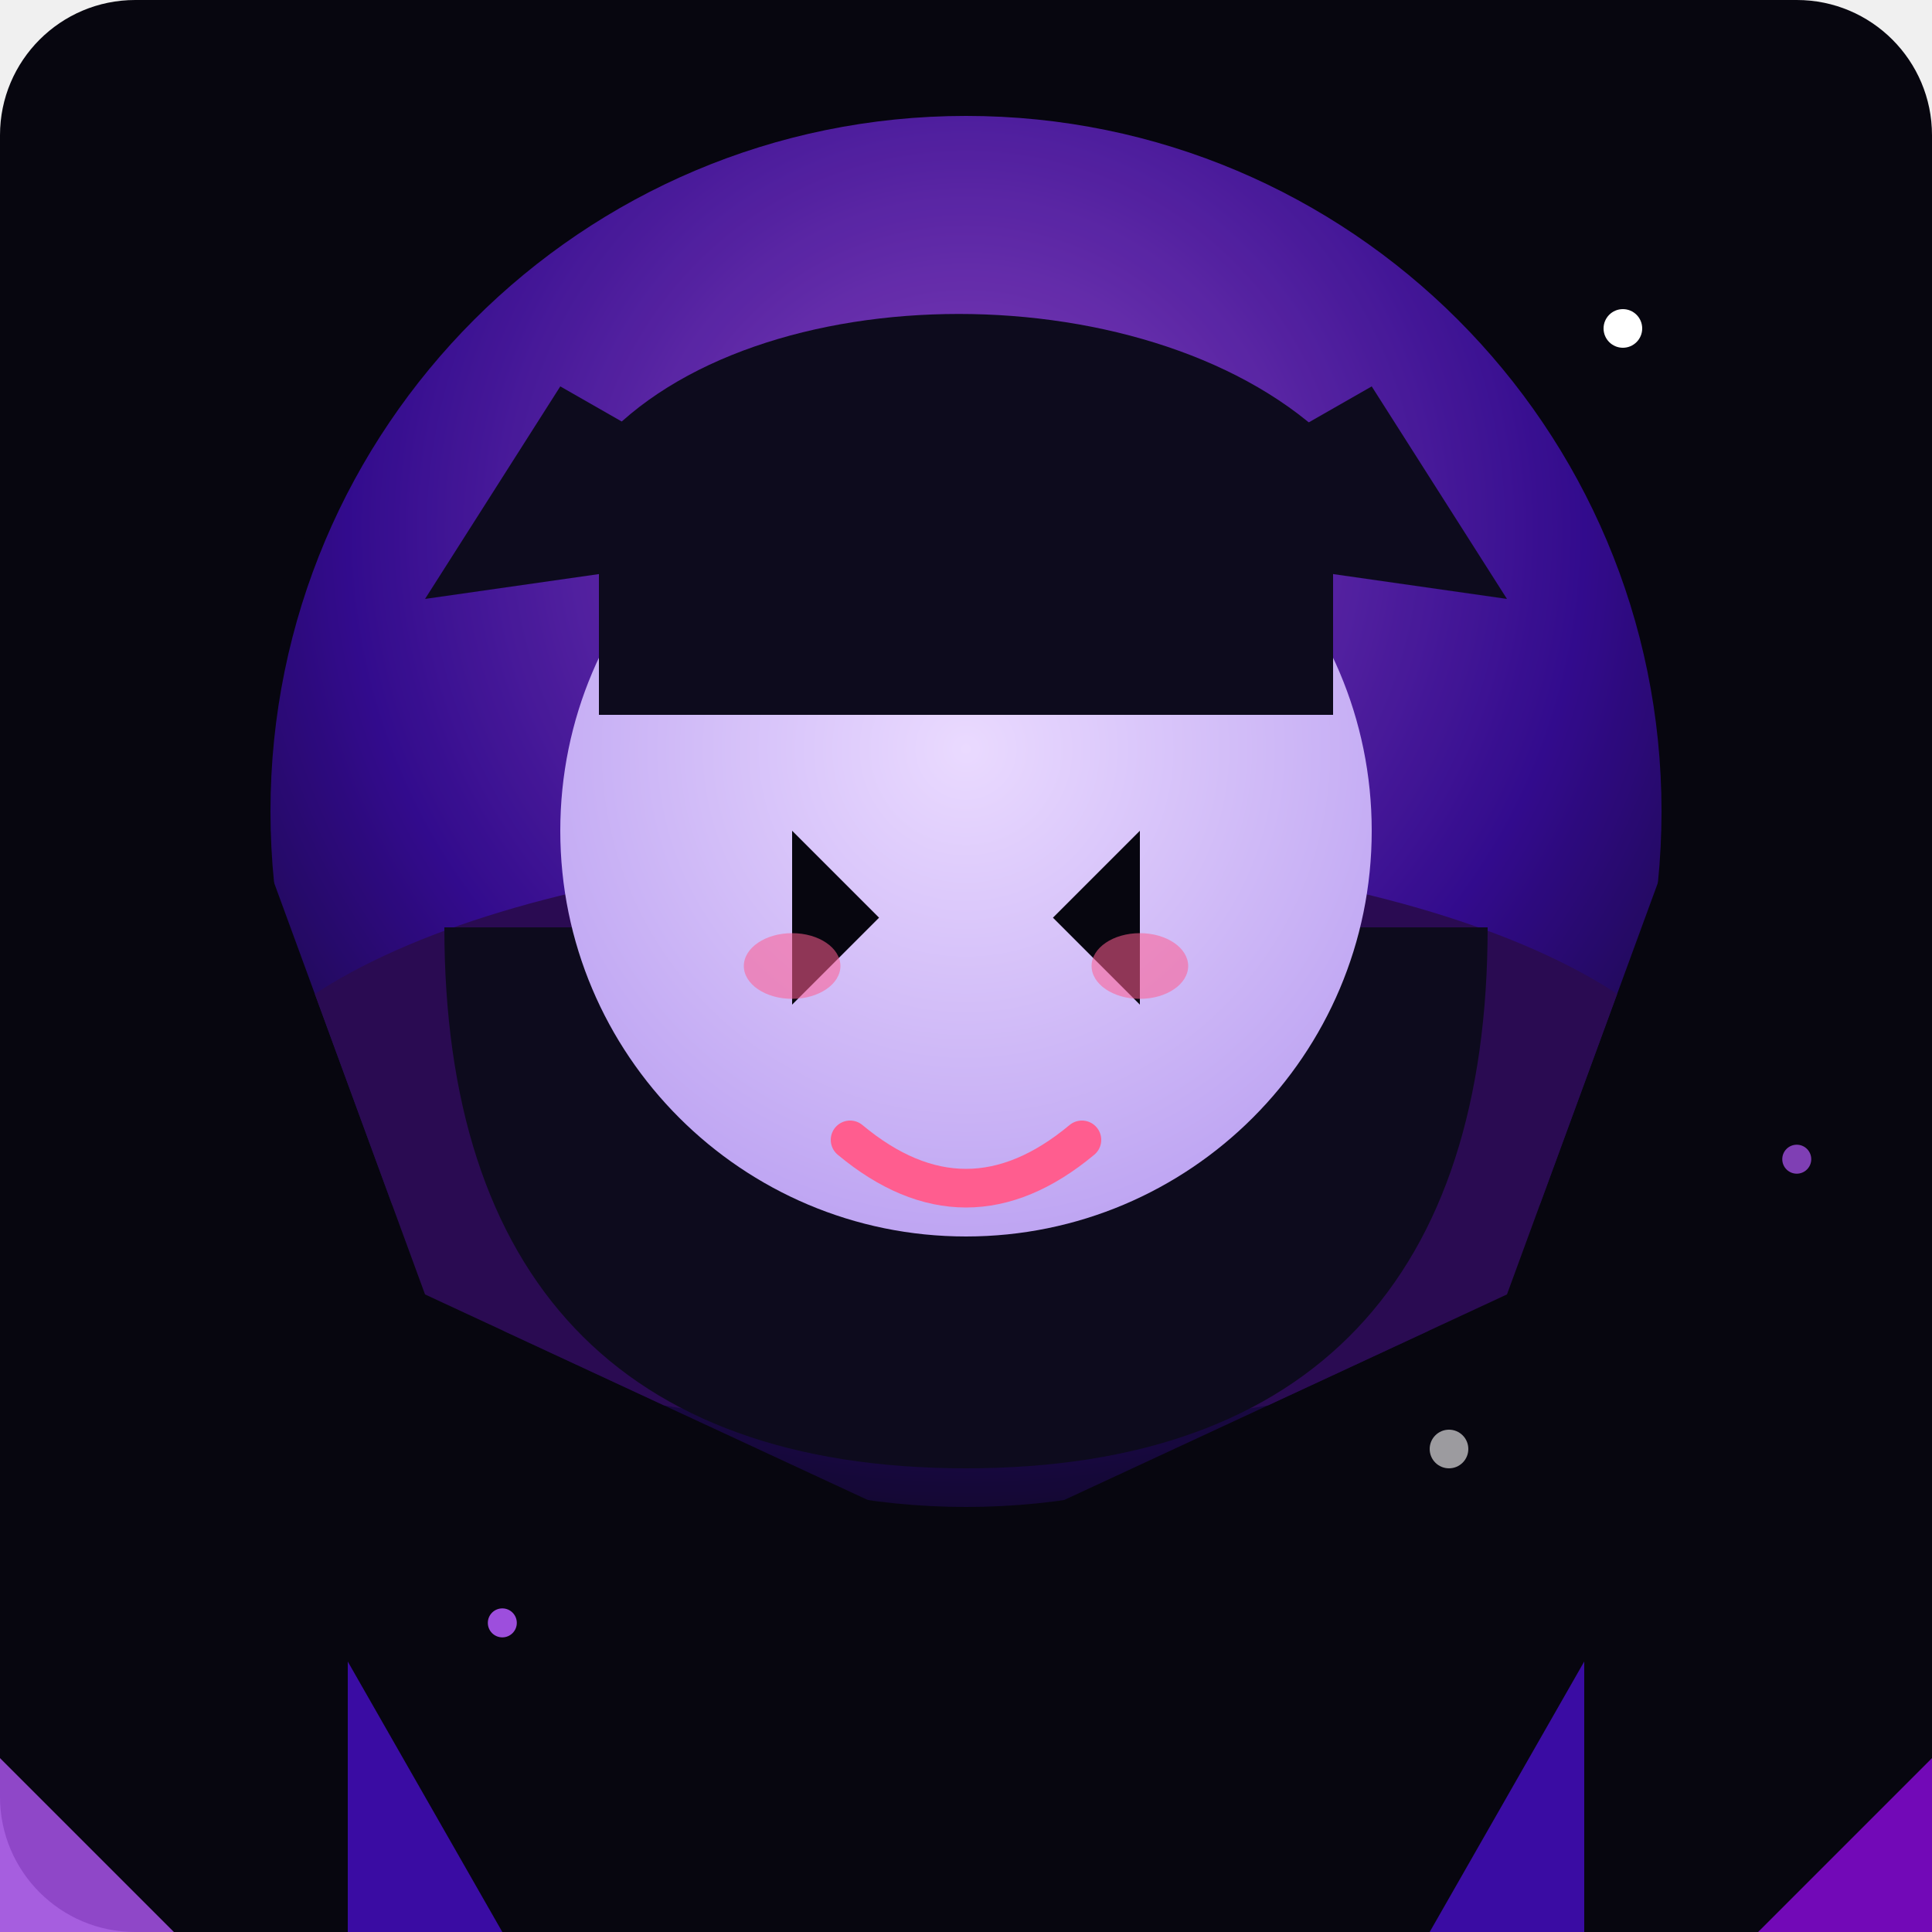
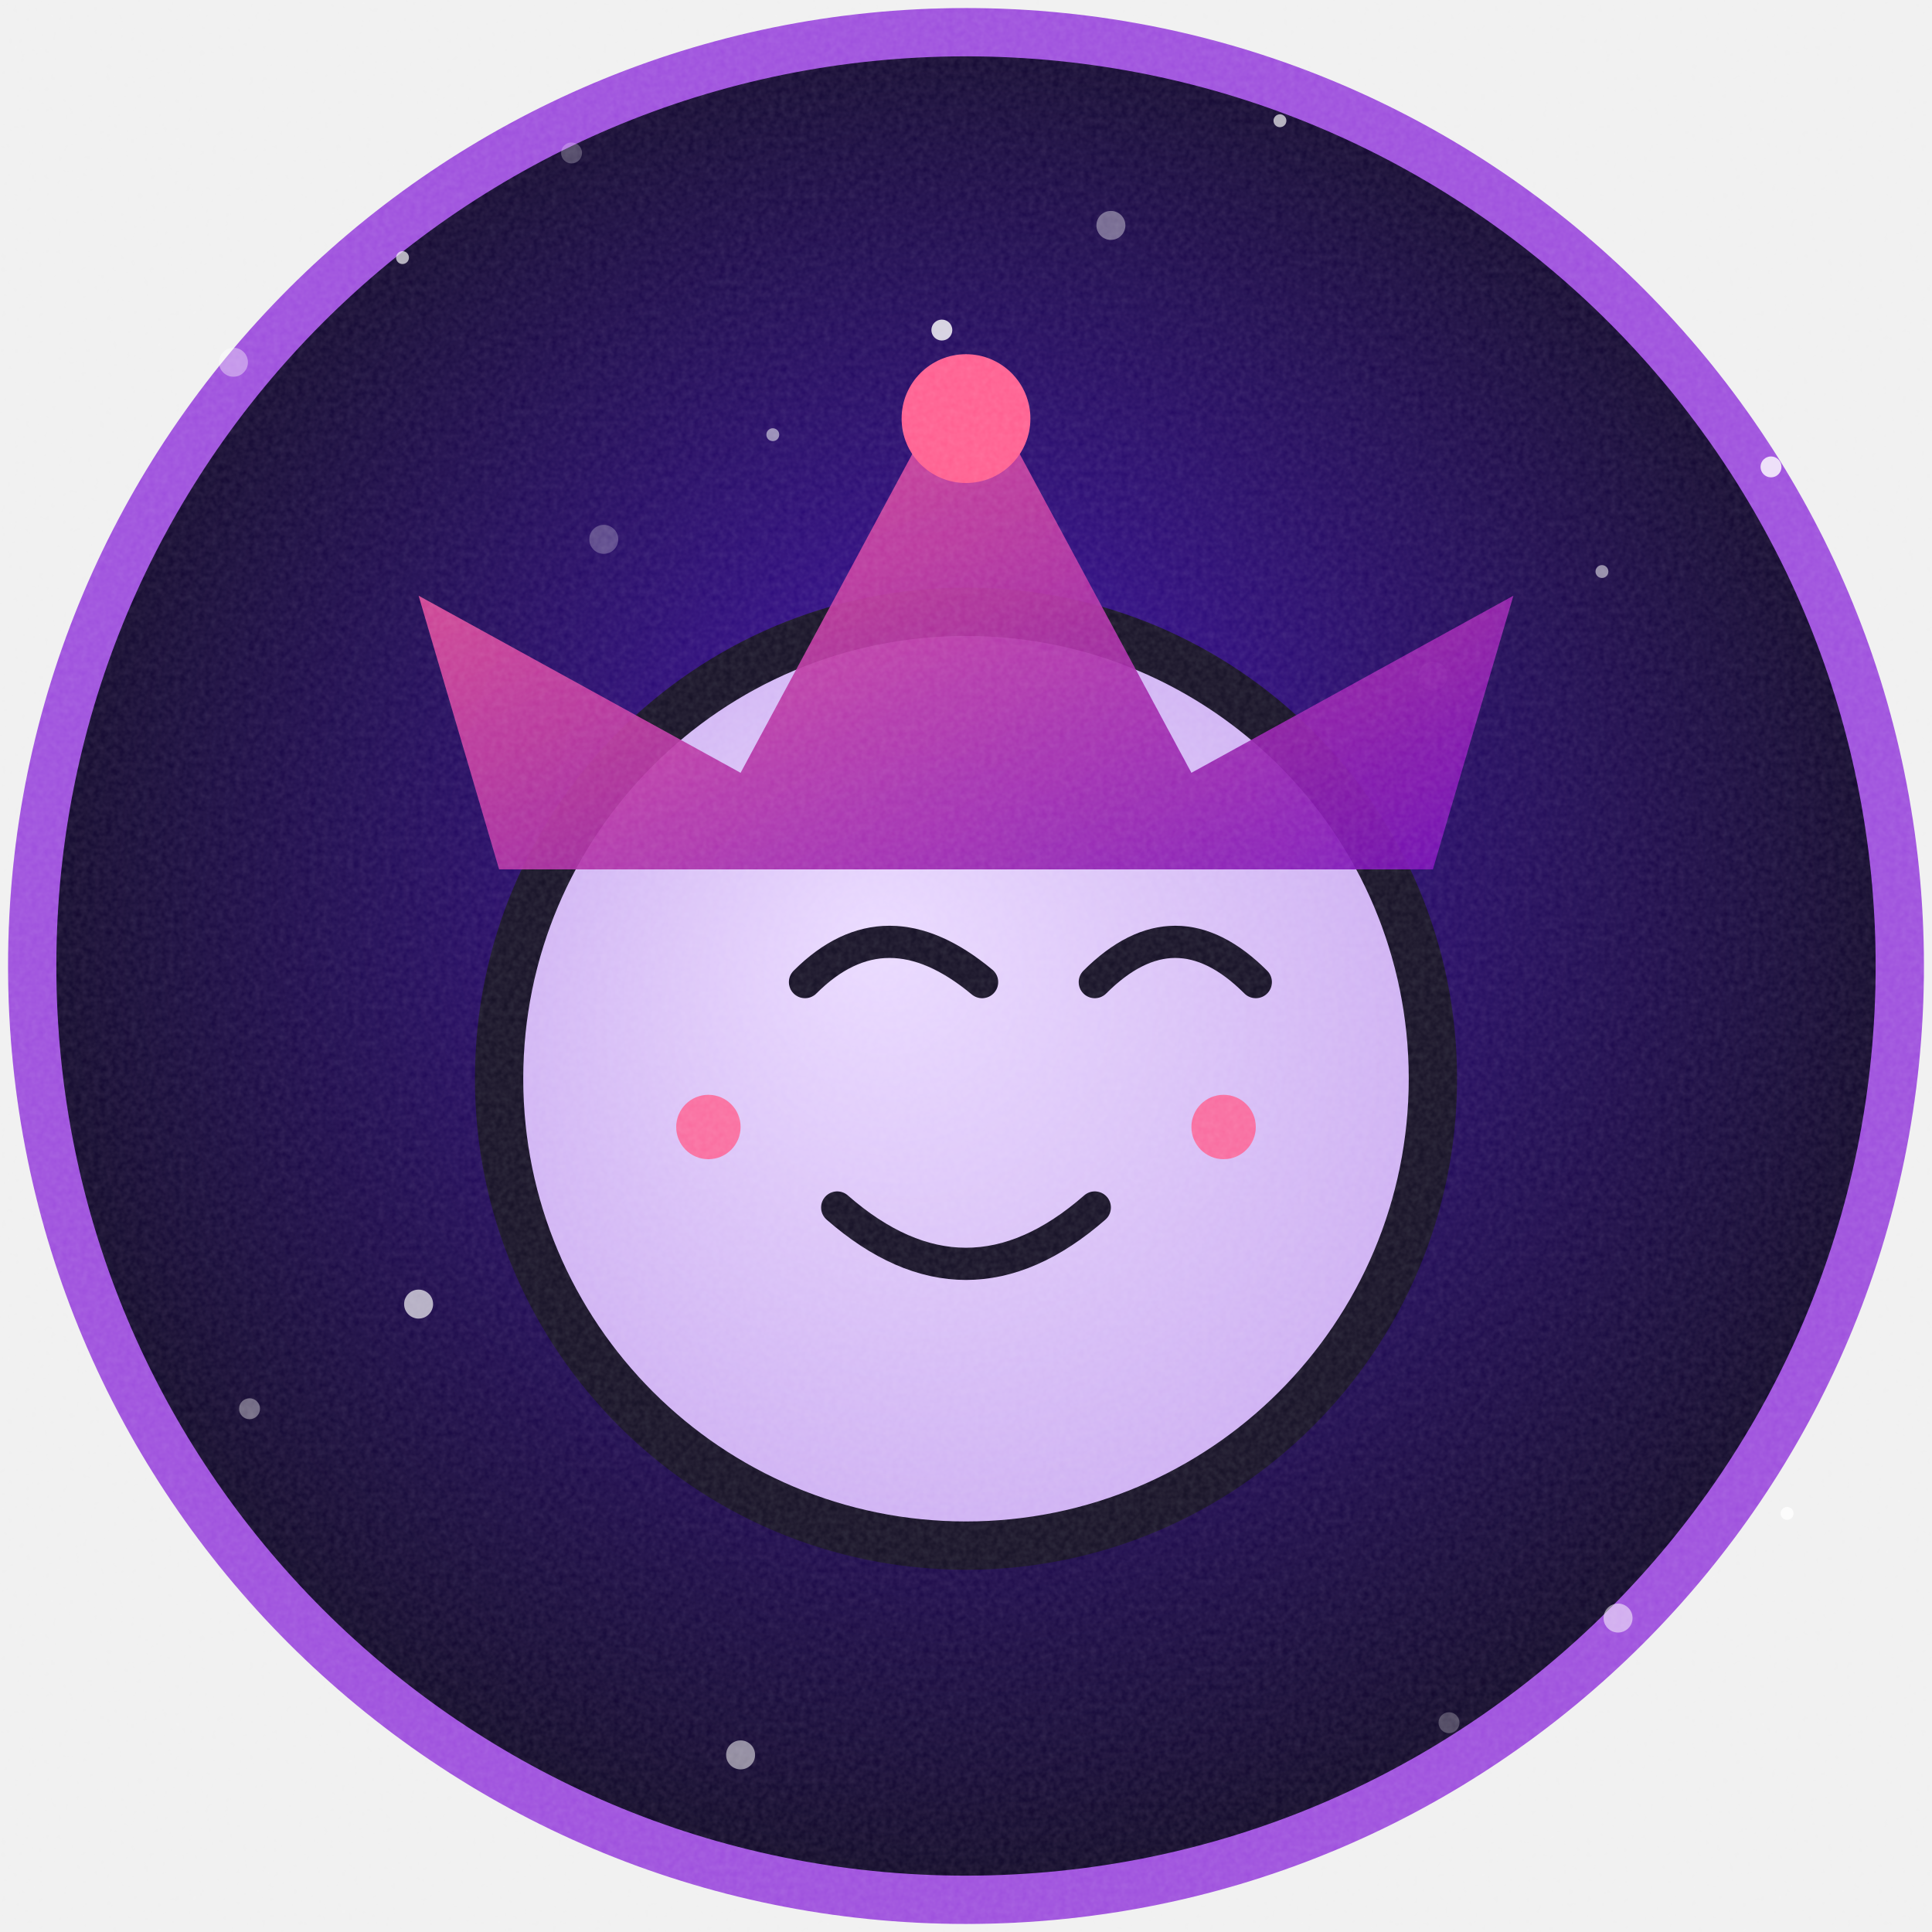
- <svg xmlns="http://www.w3.org/2000/svg" width="200" height="200" viewBox="0 0 200 200">
+ <svg xmlns="http://www.w3.org/2000/svg" viewBox="0 0 240 240" renderer-info="lunnie-artwork">
  <defs>
-     <radialGradient id="neb" cx="50%" cy="30%" r="80%">
-       <stop offset="0%" stop-color="#9d4edd" />
-       <stop offset="55%" stop-color="#3a0ca3" />
-       <stop offset="100%" stop-color="#07060f" />
+     <radialGradient id="bgA" cx="0.5" cy="0.5" r="0.6" fx="0.5" fy="0.4">
+       <stop offset="0" stop-color="#3a0ca3" />
+       <stop offset="1" stop-color="#07060f" />
    </radialGradient>
-     <radialGradient id="face" cx="50%" cy="40%" r="70%">
-       <stop offset="0%" stop-color="#eadaff" />
-       <stop offset="100%" stop-color="#b79cf0" />
+     <linearGradient id="hairA" x1="0" y1="0" x2="1" y2="1">
+       <stop offset="0" stop-color="#ff5d8f" />
+       <stop offset="1" stop-color="#7209b7" />
+     </linearGradient>
+     <radialGradient id="faceA" cx="0.5" cy="0.5" r="0.6" fx="0.4" fy="0.35">
+       <stop offset="0" stop-color="#eadaff" />
+       <stop offset="1" stop-color="#c9a8f0" />
    </radialGradient>
-     <clipPath id="oct">
-       <polygon points="100,0 151,22 178,74 156,134 100,160 44,134 22,74 49,22" />
-     </clipPath>
+     <filter id="gA" x="0" y="0" width="100%" height="100%">
+       <feTurbulence type="fractalNoise" baseFrequency="1.3" numOctaves="2" stitchTiles="stitch" />
+       <feColorMatrix type="matrix" values="0 0 0 0 1  0 0 0 0 1  0 0 0 0 1  0 0 0 0.12 0" />
+     </filter>
  </defs>
-   <rect width="200" height="200" rx="14" fill="#07060f" />
-   <circle cx="168" cy="34" r="2" fill="#ffffff" />
-   <circle cx="34" cy="60" r="2" fill="#ffffff" opacity="0.7" />
-   <circle cx="150" cy="150" r="2" fill="#ffffff" opacity="0.6" />
-   <circle cx="52" cy="168" r="1.5" fill="#9d4edd" />
-   <circle cx="186" cy="120" r="1.5" fill="#9d4edd" opacity="0.8" />
-   <g clip-path="url(#oct)">
-     <rect width="200" height="200" fill="#07060f" />
-     <circle cx="100" cy="84" r="72" fill="url(#neb)" opacity="0.85" />
-     <ellipse cx="100" cy="118" rx="78" ry="30" fill="#2a0b52" />
-     <path d="M100 152 C 64 152 46 132 46 96 L 154 96 C 154 132 136 152 100 152z" fill="#0d0b1d" />
-     <circle cx="100" cy="86" r="42" fill="url(#face)" />
-     <path d="M62 74 L138 74 L138 46 C 120 28 78 28 62 46z" fill="#0d0b1d" />
-     <path d="M44 62 L58 40 L86 56z" fill="#0d0b1d" />
-     <path d="M156 62 L142 40 L114 56z" fill="#0d0b1d" />
-     <path d="M82 86 L91 95 L82 104z M118 86 L109 95 L118 104z" fill="#07060f" />
-     <path d="M88 118 Q100 128 112 118" stroke="#ff5d8f" stroke-width="4" fill="none" stroke-linecap="round" />
-     <ellipse cx="82" cy="100" rx="5" ry="3.4" fill="#ff5d8f" opacity="0.55" />
-     <ellipse cx="118" cy="100" rx="5" ry="3.4" fill="#ff5d8f" opacity="0.55" />
-   </g>
-   <path d="M0 182 L18 200 L0 200z" fill="#9d4edd" opacity="0.9" />
-   <path d="M200 182 L182 200 L200 200z" fill="#7209b7" />
-   <path d="M36 172 L52 200 L36 200z" fill="#3a0ca3" />
-   <path d="M164 172 L148 200 L164 200z" fill="#3a0ca3" />
+   <circle cx="120" cy="120" r="116" fill="url(#bgA)" stroke="#9d4edd" stroke-width="6" />
+   <circle cx="75" cy="67" r="1.8" fill="#ffffff" opacity="0.25" />
+   <circle cx="96" cy="54" r="0.8" fill="#ffffff" opacity="0.53" />
+   <circle cx="117" cy="41" r="1.3" fill="#ffffff" opacity="0.81" />
+   <circle cx="138" cy="28" r="1.8" fill="#ffffff" opacity="0.39" />
+   <circle cx="159" cy="15" r="0.8" fill="#ffffff" opacity="0.67" />
+   <circle cx="180" cy="214" r="1.3" fill="#ffffff" opacity="0.25" />
+   <circle cx="201" cy="201" r="1.8" fill="#ffffff" opacity="0.53" />
+   <circle cx="222" cy="188" r="0.8" fill="#ffffff" opacity="0.81" />
+   <circle cx="31" cy="175" r="1.3" fill="#ffffff" opacity="0.39" />
+   <circle cx="52" cy="162" r="1.8" fill="#ffffff" opacity="0.67" />
+   <circle cx="73" cy="149" r="0.8" fill="#ffffff" opacity="0.25" />
+   <circle cx="94" cy="136" r="1.3" fill="#ffffff" opacity="0.53" />
+   <circle cx="115" cy="123" r="1.8" fill="#ffffff" opacity="0.81" />
+   <circle cx="136" cy="110" r="0.8" fill="#ffffff" opacity="0.39" />
+   <circle cx="157" cy="97" r="1.3" fill="#ffffff" opacity="0.67" />
+   <circle cx="178" cy="84" r="1.8" fill="#ffffff" opacity="0.25" />
+   <circle cx="199" cy="71" r="0.8" fill="#ffffff" opacity="0.53" />
+   <circle cx="220" cy="58" r="1.3" fill="#ffffff" opacity="0.81" />
+   <circle cx="29" cy="45" r="1.8" fill="#ffffff" opacity="0.39" />
+   <circle cx="50" cy="32" r="0.8" fill="#ffffff" opacity="0.67" />
+   <circle cx="71" cy="19" r="1.3" fill="#ffffff" opacity="0.25" />
+   <circle cx="92" cy="218" r="1.8" fill="#ffffff" opacity="0.53" />
+   <circle cx="120" cy="134" r="58" fill="url(#faceA)" stroke="#140f24" stroke-width="6" />
+   <path d="M62 108 L52 74 L92 96 L120 44 L148 96 L188 74 L178 108" fill="url(#hairA)" opacity="0.92" />
+   <circle cx="120" cy="52" r="8" fill="#ff5d8f" />
+   <path d="M100 122 Q110 112 122 122 M136 122 Q146 112 156 122" fill="none" stroke="#140f24" stroke-width="4" stroke-linecap="round" />
+   <path d="M104 150 Q120 164 136 150" fill="none" stroke="#140f24" stroke-width="4" stroke-linecap="round" />
+   <circle cx="88" cy="140" r="4" fill="#ff5d8f" opacity="0.85" />
+   <circle cx="152" cy="140" r="4" fill="#ff5d8f" opacity="0.85" />
+   <rect width="240" height="240" fill="#fff" filter="url(#gA)" />
</svg>
